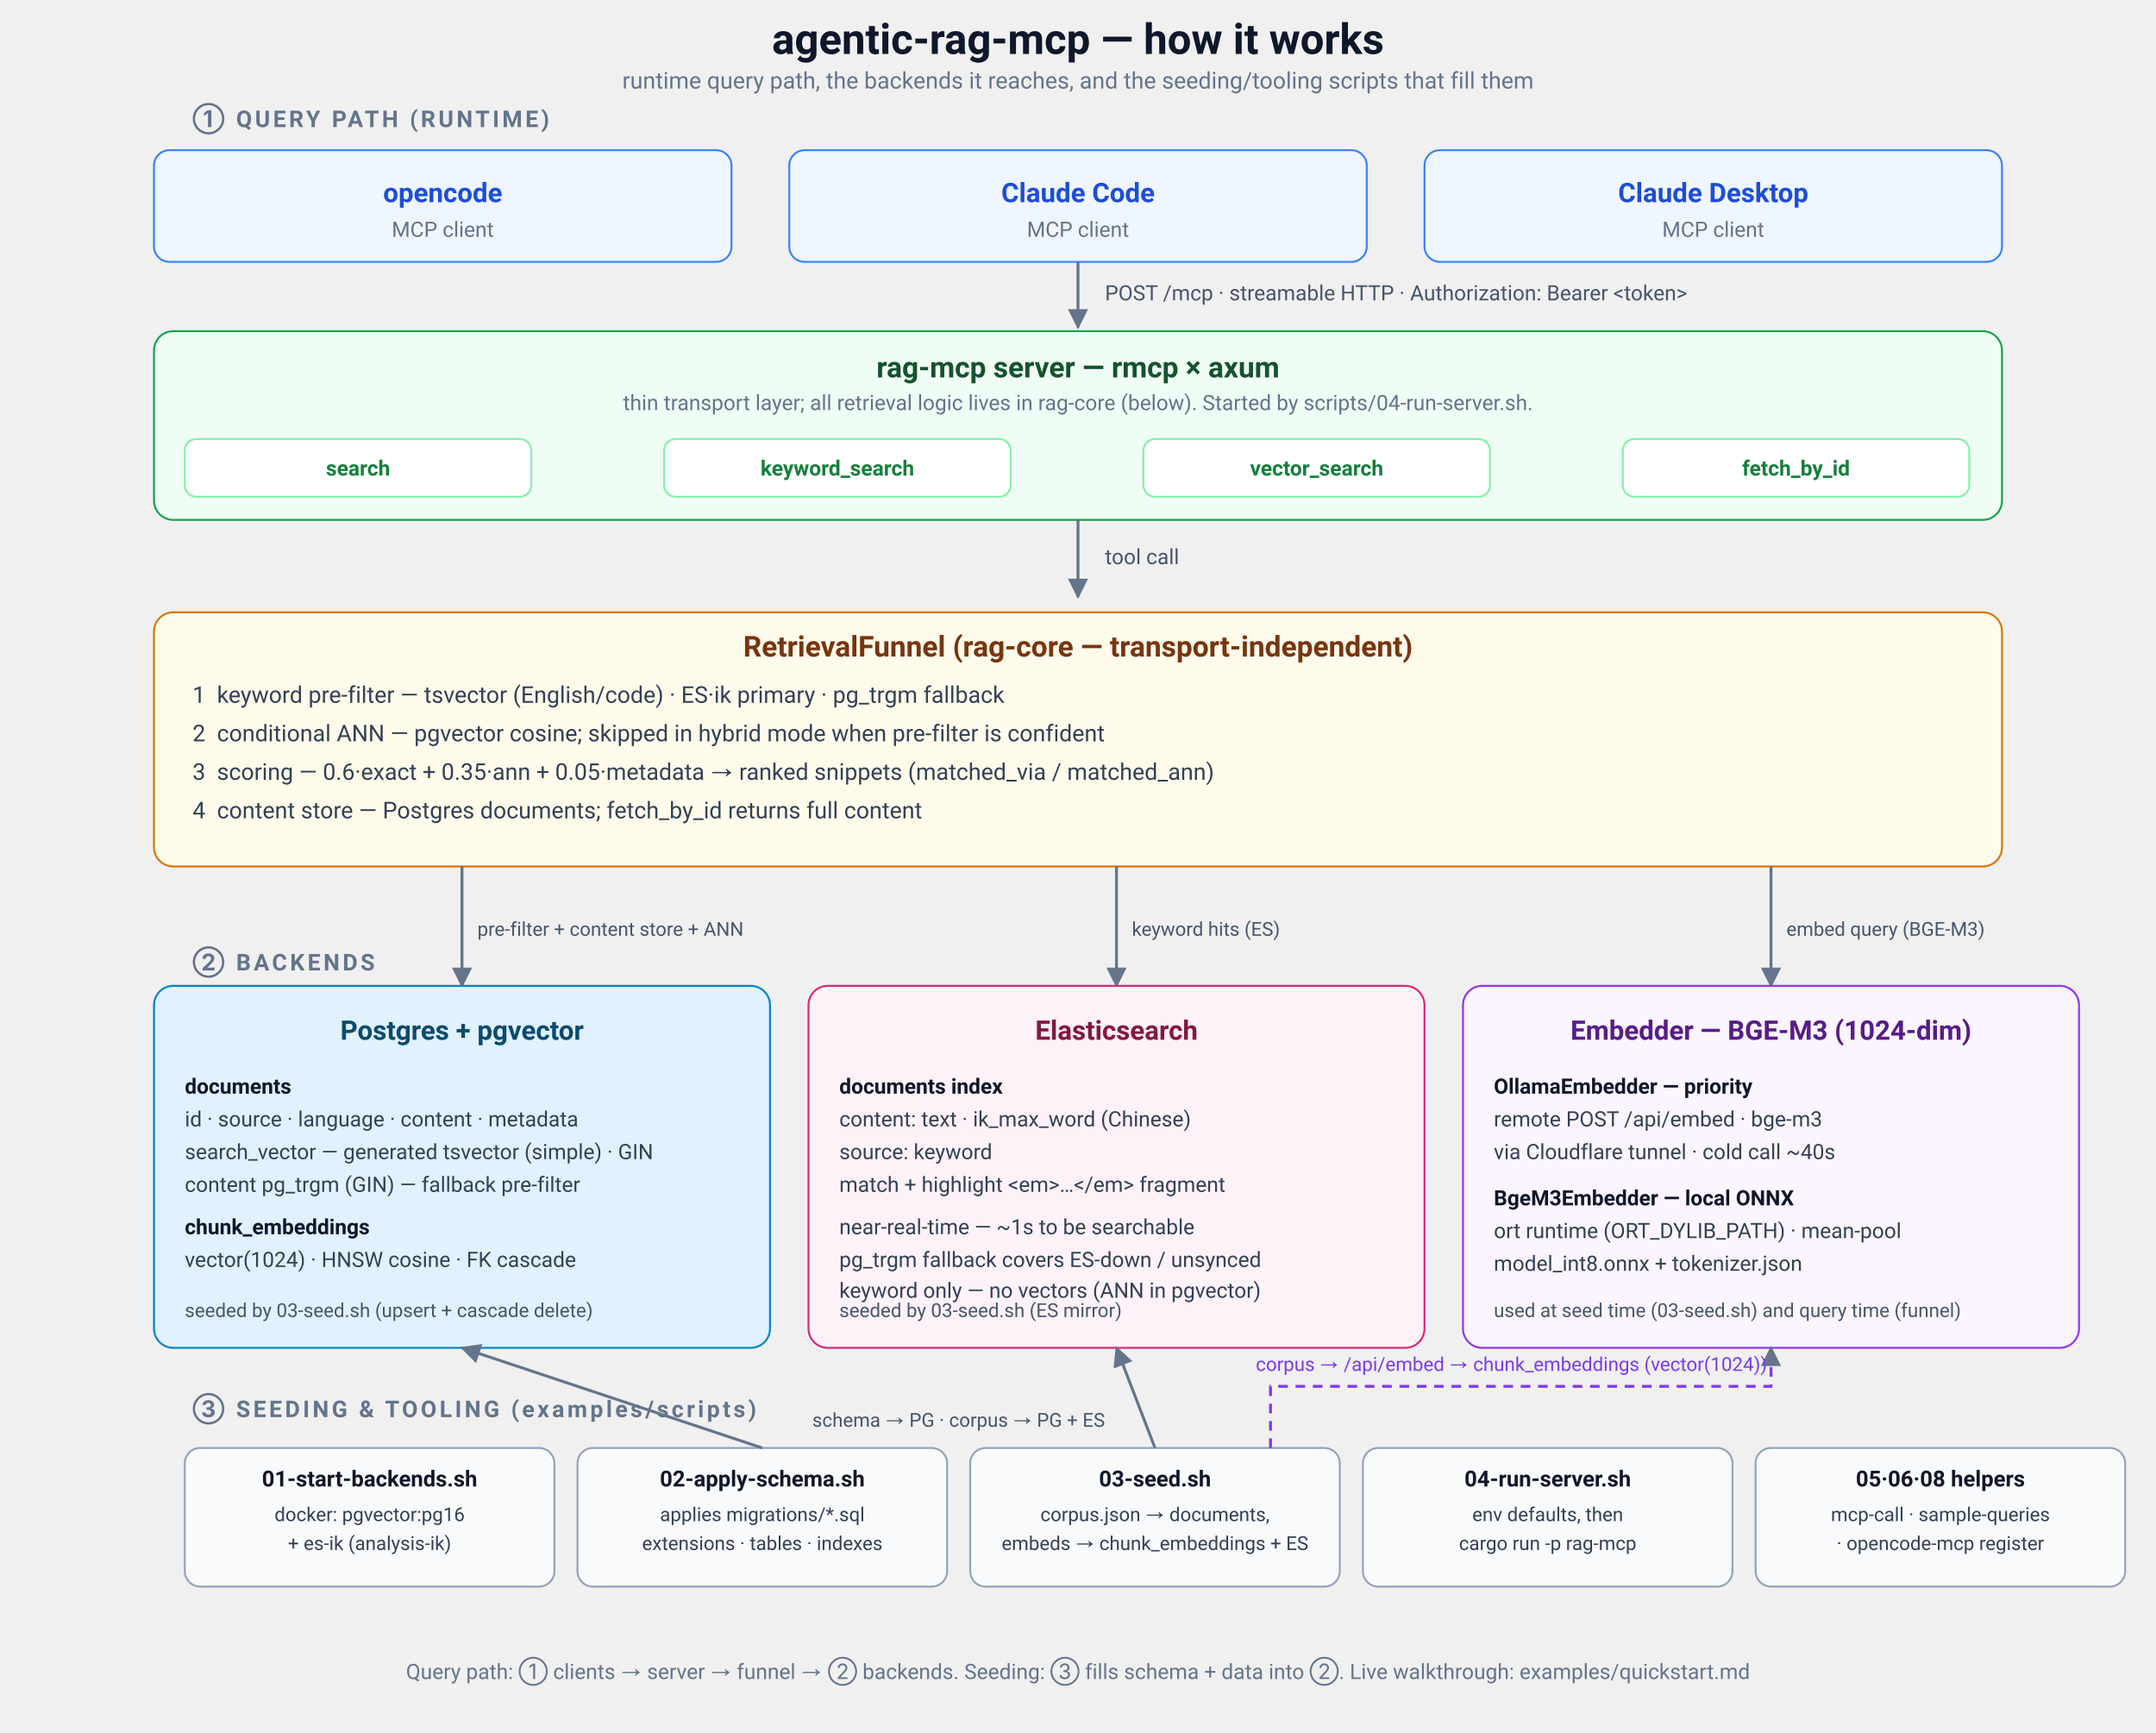
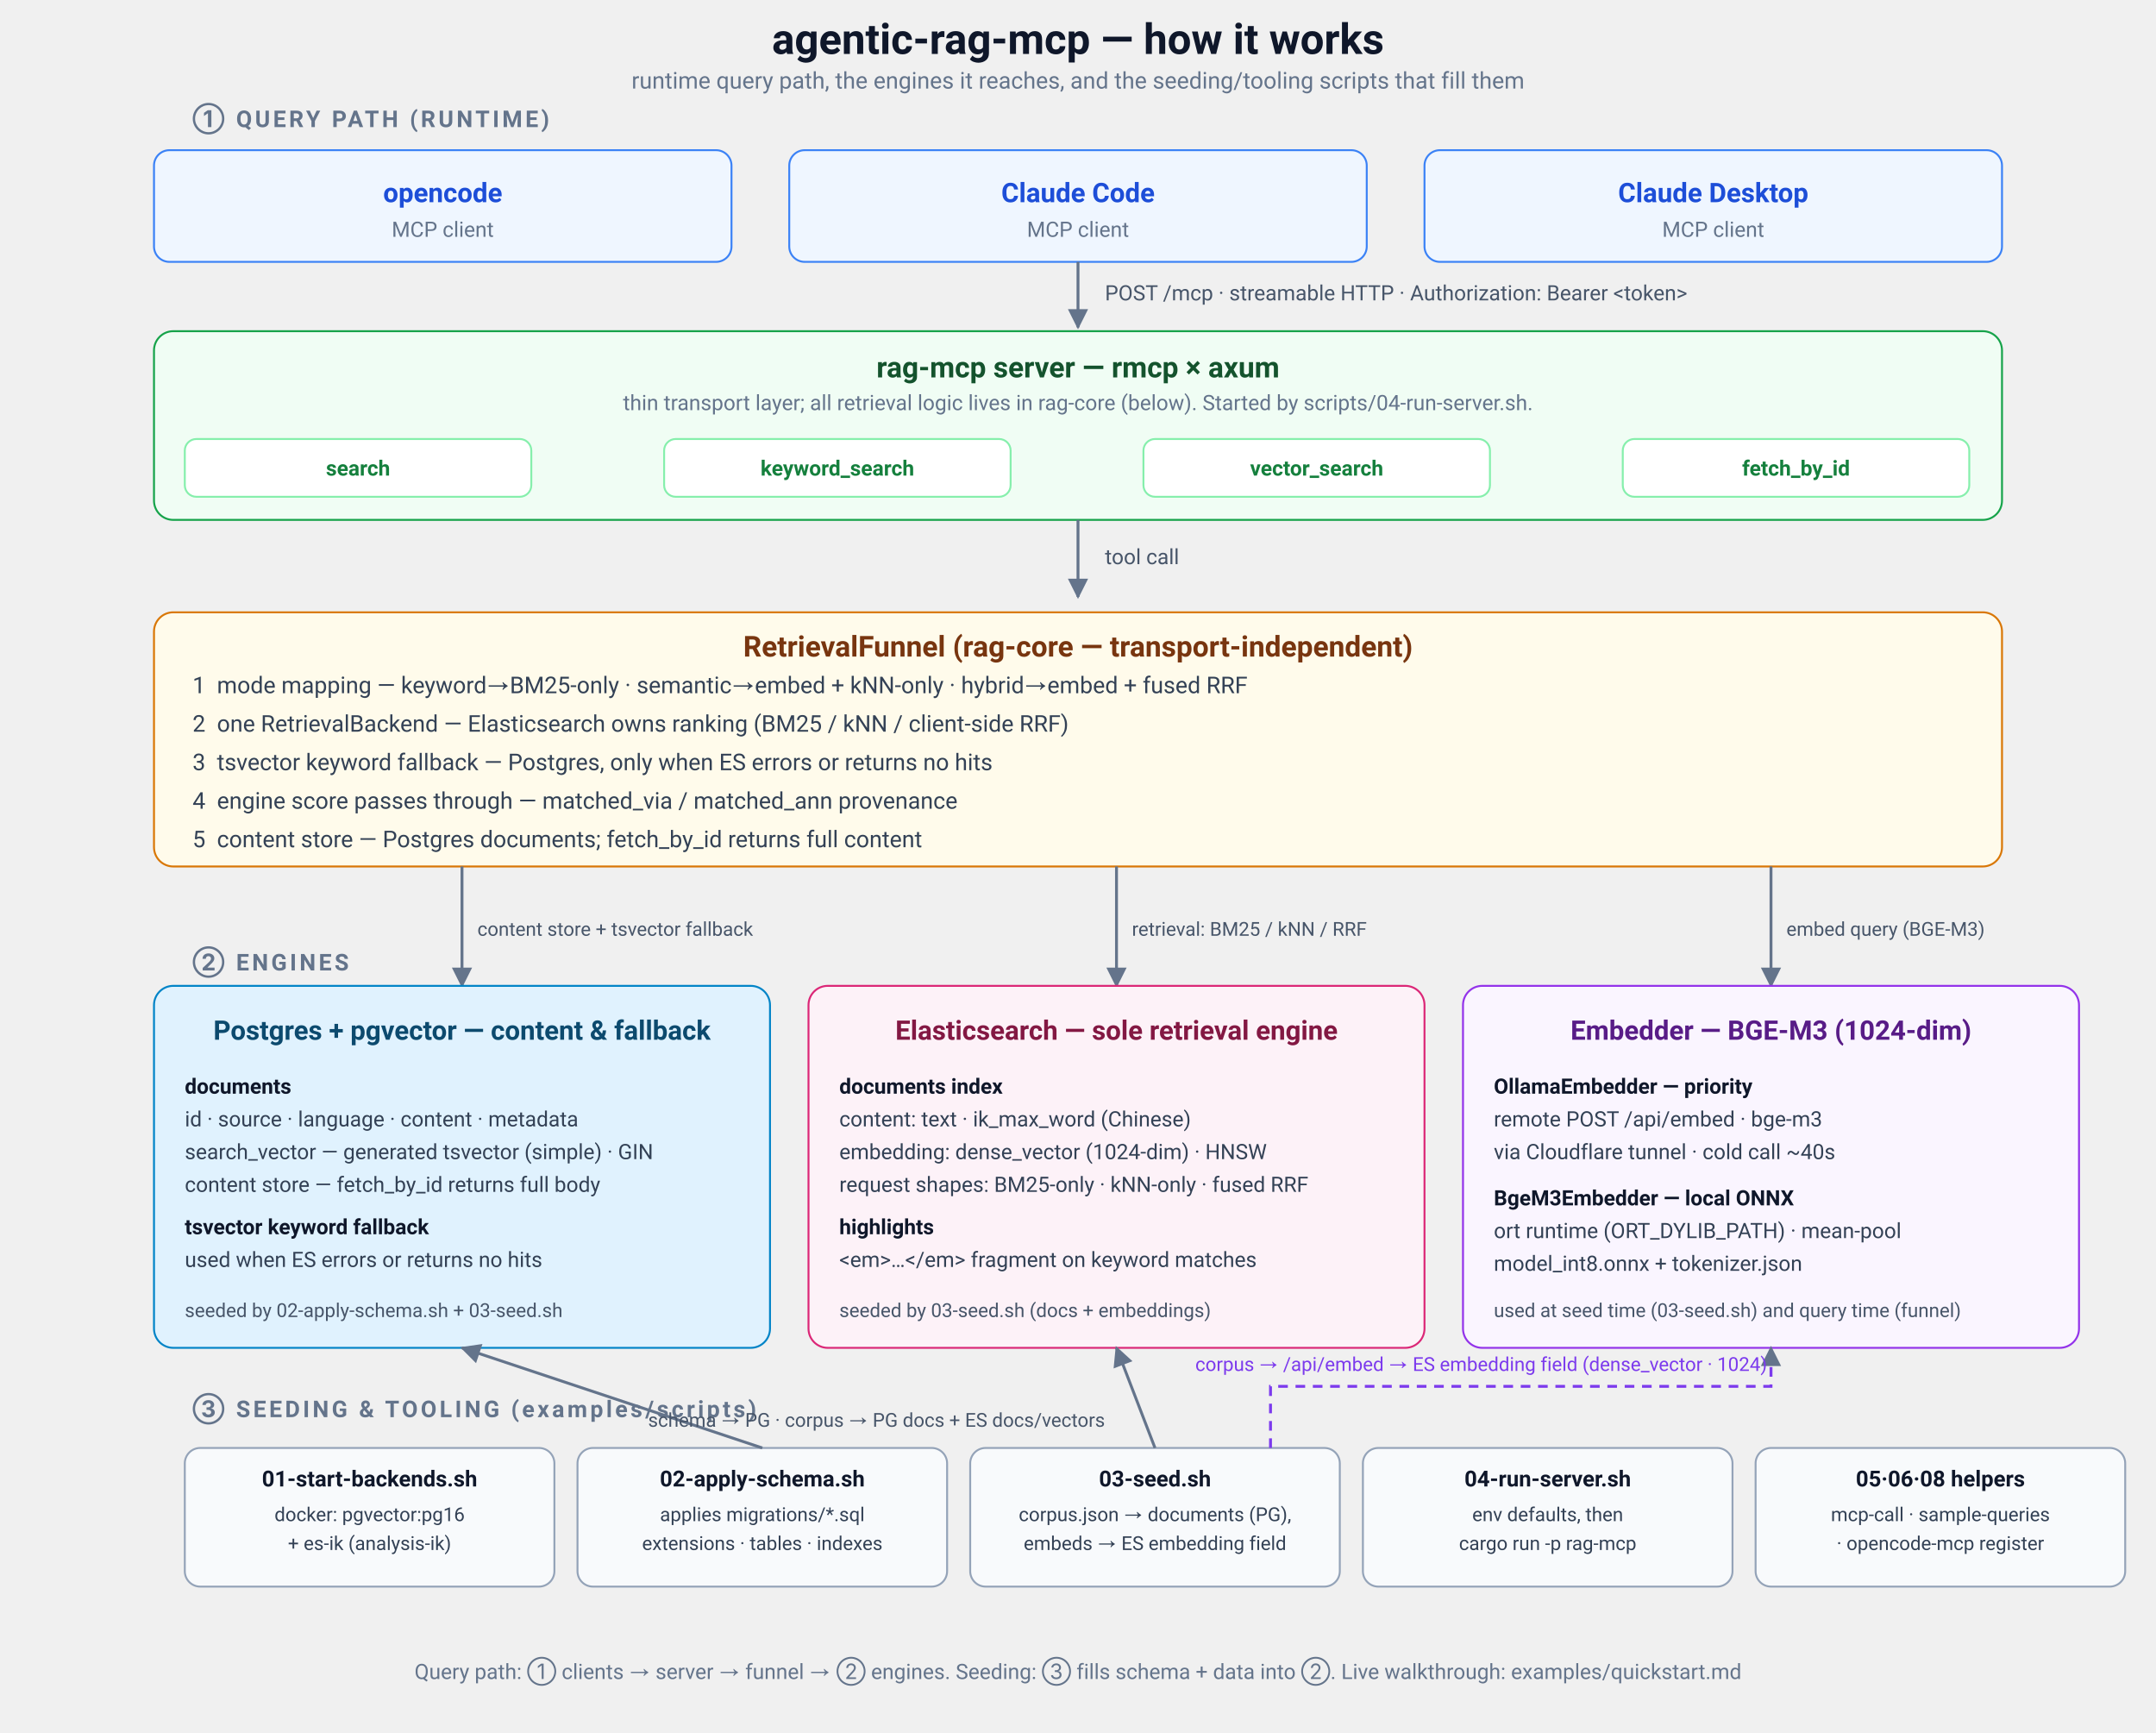
<svg xmlns="http://www.w3.org/2000/svg" viewBox="0 0 1120 900" font-family="ui-sans-serif, system-ui, -apple-system, 'Segoe UI', Roboto, Helvetica, Arial, sans-serif">
  <defs>
    <marker id="arrow" viewBox="0 0 10 10" refX="9" refY="5" markerWidth="7" markerHeight="7" orient="auto">
      <path d="M0,0 L10,5 L0,10 z" fill="#64748b" />
    </marker>
  </defs>
  <text x="560" y="28" text-anchor="middle" font-size="22" font-weight="700" fill="#0f172a">agentic-rag-mcp — how it works</text>
-   <text x="560" y="46" text-anchor="middle" font-size="12" fill="#64748b">runtime query path, the backends it reaches, and the seeding/tooling scripts that fill them</text>
+   <text x="560" y="46" text-anchor="middle" font-size="12" fill="#64748b">runtime query path, the engines it reaches, and the seeding/tooling scripts that fill them</text>
  <text x="100" y="66" font-size="12" font-weight="700" fill="#64748b" letter-spacing="1.5">① QUERY PATH (RUNTIME)</text>
  <g fill="#eff6ff" stroke="#3b82f6">
    <rect x="80" y="78" width="300" height="58" rx="8" />
    <rect x="410" y="78" width="300" height="58" rx="8" />
    <rect x="740" y="78" width="300" height="58" rx="8" />
  </g>
  <text x="230" y="105" text-anchor="middle" font-size="14" font-weight="700" fill="#1d4ed8">opencode</text>
  <text x="230" y="123" text-anchor="middle" font-size="11" fill="#64748b">MCP client</text>
  <text x="560" y="105" text-anchor="middle" font-size="14" font-weight="700" fill="#1d4ed8">Claude Code</text>
  <text x="560" y="123" text-anchor="middle" font-size="11" fill="#64748b">MCP client</text>
  <text x="890" y="105" text-anchor="middle" font-size="14" font-weight="700" fill="#1d4ed8">Claude Desktop</text>
  <text x="890" y="123" text-anchor="middle" font-size="11" fill="#64748b">MCP client</text>
  <line x1="560" y1="136" x2="560" y2="170" stroke="#64748b" stroke-width="1.5" marker-end="url(#arrow)" />
  <text x="574" y="156" font-size="11" fill="#475569">POST /mcp · streamable HTTP · Authorization: Bearer &lt;token&gt;</text>
  <rect x="80" y="172" width="960" height="98" rx="10" fill="#f0fdf4" stroke="#16a34a" />
  <text x="560" y="196" text-anchor="middle" font-size="15" font-weight="700" fill="#14532d">rag-mcp server — rmcp × axum</text>
  <text x="560" y="213" text-anchor="middle" font-size="11" fill="#64748b">thin transport layer; all retrieval logic lives in rag-core (below). Started by scripts/04-run-server.sh.</text>
  <g fill="#ffffff" stroke="#86efac">
    <rect x="96" y="228" width="180" height="30" rx="6" />
    <rect x="345" y="228" width="180" height="30" rx="6" />
    <rect x="594" y="228" width="180" height="30" rx="6" />
    <rect x="843" y="228" width="180" height="30" rx="6" />
  </g>
  <text x="186" y="247" text-anchor="middle" font-size="11" font-weight="600" fill="#15803d">search</text>
  <text x="435" y="247" text-anchor="middle" font-size="11" font-weight="600" fill="#15803d">keyword_search</text>
  <text x="684" y="247" text-anchor="middle" font-size="11" font-weight="600" fill="#15803d">vector_search</text>
  <text x="933" y="247" text-anchor="middle" font-size="11" font-weight="600" fill="#15803d">fetch_by_id</text>
  <line x1="560" y1="270" x2="560" y2="310" stroke="#64748b" stroke-width="1.5" marker-end="url(#arrow)" />
  <text x="574" y="293" font-size="11" fill="#475569">tool call</text>
  <rect x="80" y="318" width="960" height="132" rx="10" fill="#fffbeb" stroke="#d97706" />
  <text x="560" y="341" text-anchor="middle" font-size="15" font-weight="700" fill="#78350f">RetrievalFunnel (rag-core — transport-independent)</text>
-   <text x="100" y="365" font-size="12" fill="#334155">1  keyword pre-filter — tsvector (English/code) · ES·ik primary · pg_trgm fallback</text>
-   <text x="100" y="385" font-size="12" fill="#334155">2  conditional ANN — pgvector cosine; skipped in hybrid mode when pre-filter is confident</text>
-   <text x="100" y="405" font-size="12" fill="#334155">3  scoring — 0.6·exact + 0.35·ann + 0.05·metadata → ranked snippets (matched_via / matched_ann)</text>
-   <text x="100" y="425" font-size="12" fill="#334155">4  content store — Postgres documents; fetch_by_id returns full content</text>
+   <text x="100" y="360" font-size="12" fill="#334155">1  mode mapping — keyword→BM25-only · semantic→embed + kNN-only · hybrid→embed + fused RRF</text>
+   <text x="100" y="380" font-size="12" fill="#334155">2  one RetrievalBackend — Elasticsearch owns ranking (BM25 / kNN / client-side RRF)</text>
+   <text x="100" y="400" font-size="12" fill="#334155">3  tsvector keyword fallback — Postgres, only when ES errors or returns no hits</text>
+   <text x="100" y="420" font-size="12" fill="#334155">4  engine score passes through — matched_via / matched_ann provenance</text>
+   <text x="100" y="440" font-size="12" fill="#334155">5  content store — Postgres documents; fetch_by_id returns full content</text>
  <line x1="240" y1="450" x2="240" y2="512" stroke="#64748b" stroke-width="1.5" marker-end="url(#arrow)" />
  <line x1="580" y1="450" x2="580" y2="512" stroke="#64748b" stroke-width="1.5" marker-end="url(#arrow)" />
  <line x1="920" y1="450" x2="920" y2="512" stroke="#64748b" stroke-width="1.5" marker-end="url(#arrow)" />
-   <text x="248" y="486" font-size="10" fill="#475569">pre-filter + content store + ANN</text>
-   <text x="588" y="486" font-size="10" fill="#475569">keyword hits (ES)</text>
+   <text x="248" y="486" font-size="10" fill="#475569">content store + tsvector fallback</text>
+   <text x="588" y="486" font-size="10" fill="#475569">retrieval: BM25 / kNN / RRF</text>
  <text x="928" y="486" font-size="10" fill="#475569">embed query (BGE-M3)</text>
-   <text x="100" y="504" font-size="12" font-weight="700" fill="#64748b" letter-spacing="1.5">② BACKENDS</text>
+   <text x="100" y="504" font-size="12" font-weight="700" fill="#64748b" letter-spacing="1.5">② ENGINES</text>
  <rect x="80" y="512" width="320" height="188" rx="10" fill="#e0f2fe" stroke="#0284c7" />
-   <text x="240" y="540" text-anchor="middle" font-size="14" font-weight="700" fill="#0c4a6e">Postgres + pgvector</text>
+   <text x="240" y="540" text-anchor="middle" font-size="14" font-weight="700" fill="#0c4a6e">Postgres + pgvector — content &amp; fallback</text>
  <text x="96" y="568" font-size="11" font-weight="600" fill="#0f172a">documents</text>
  <text x="96" y="585" font-size="11" fill="#334155">id · source · language · content · metadata</text>
  <text x="96" y="602" font-size="11" fill="#334155">search_vector — generated tsvector (simple) · GIN</text>
-   <text x="96" y="619" font-size="11" fill="#334155">content pg_trgm (GIN) — fallback pre-filter</text>
-   <text x="96" y="641" font-size="11" font-weight="600" fill="#0f172a">chunk_embeddings</text>
-   <text x="96" y="658" font-size="11" fill="#334155">vector(1024) · HNSW cosine · FK cascade</text>
-   <text x="96" y="684" font-size="10" fill="#475569">seeded by 03-seed.sh (upsert + cascade delete)</text>
+   <text x="96" y="619" font-size="11" fill="#334155">content store — fetch_by_id returns full body</text>
+   <text x="96" y="641" font-size="11" font-weight="600" fill="#0f172a">tsvector keyword fallback</text>
+   <text x="96" y="658" font-size="11" fill="#334155">used when ES errors or returns no hits</text>
+   <text x="96" y="684" font-size="10" fill="#475569">seeded by 02-apply-schema.sh + 03-seed.sh</text>
  <rect x="420" y="512" width="320" height="188" rx="10" fill="#fdf2f8" stroke="#db2777" />
-   <text x="580" y="540" text-anchor="middle" font-size="14" font-weight="700" fill="#831843">Elasticsearch</text>
+   <text x="580" y="540" text-anchor="middle" font-size="14" font-weight="700" fill="#831843">Elasticsearch — sole retrieval engine</text>
  <text x="436" y="568" font-size="11" font-weight="600" fill="#0f172a">documents index</text>
  <text x="436" y="585" font-size="11" fill="#334155">content: text · ik_max_word (Chinese)</text>
-   <text x="436" y="602" font-size="11" fill="#334155">source: keyword</text>
-   <text x="436" y="619" font-size="11" fill="#334155">match + highlight &lt;em&gt;…&lt;/em&gt; fragment</text>
-   <text x="436" y="641" font-size="11" fill="#334155">near-real-time — ~1s to be searchable</text>
-   <text x="436" y="658" font-size="11" fill="#334155">pg_trgm fallback covers ES-down / unsynced</text>
-   <text x="436" y="674" font-size="11" fill="#334155">keyword only — no vectors (ANN in pgvector)</text>
-   <text x="436" y="684" font-size="10" fill="#475569">seeded by 03-seed.sh (ES mirror)</text>
+   <text x="436" y="602" font-size="11" fill="#334155">embedding: dense_vector (1024-dim) · HNSW</text>
+   <text x="436" y="619" font-size="11" fill="#334155">request shapes: BM25-only · kNN-only · fused RRF</text>
+   <text x="436" y="641" font-size="11" font-weight="600" fill="#0f172a">highlights</text>
+   <text x="436" y="658" font-size="11" fill="#334155">&lt;em&gt;…&lt;/em&gt; fragment on keyword matches</text>
+   <text x="436" y="684" font-size="10" fill="#475569">seeded by 03-seed.sh (docs + embeddings)</text>
  <rect x="760" y="512" width="320" height="188" rx="10" fill="#faf5ff" stroke="#9333ea" />
  <text x="920" y="540" text-anchor="middle" font-size="14" font-weight="700" fill="#581c87">Embedder — BGE-M3 (1024-dim)</text>
  <text x="776" y="568" font-size="11" font-weight="600" fill="#0f172a">OllamaEmbedder — priority</text>
  <text x="776" y="585" font-size="11" fill="#334155">remote POST /api/embed · bge-m3</text>
  <text x="776" y="602" font-size="11" fill="#334155">via Cloudflare tunnel · cold call ~40s</text>
  <text x="776" y="626" font-size="11" font-weight="600" fill="#0f172a">BgeM3Embedder — local ONNX</text>
  <text x="776" y="643" font-size="11" fill="#334155">ort runtime (ORT_DYLIB_PATH) · mean-pool</text>
  <text x="776" y="660" font-size="11" fill="#334155">model_int8.onnx + tokenizer.json</text>
  <text x="776" y="684" font-size="10" fill="#475569">used at seed time (03-seed.sh) and query time (funnel)</text>
  <text x="100" y="736" font-size="12" font-weight="700" fill="#64748b" letter-spacing="1.5">③ SEEDING &amp; TOOLING (examples/scripts)</text>
  <g fill="#f8fafc" stroke="#94a3b8">
    <rect x="96" y="752" width="192" height="72" rx="8" />
    <rect x="300" y="752" width="192" height="72" rx="8" />
    <rect x="504" y="752" width="192" height="72" rx="8" />
    <rect x="708" y="752" width="192" height="72" rx="8" />
    <rect x="912" y="752" width="192" height="72" rx="8" />
  </g>
  <text x="192" y="772" text-anchor="middle" font-size="11.5" font-weight="700" fill="#0f172a">01-start-backends.sh</text>
  <text x="192" y="790" text-anchor="middle" font-size="10" fill="#334155">docker: pgvector:pg16</text>
  <text x="192" y="805" text-anchor="middle" font-size="10" fill="#334155">+ es-ik (analysis-ik)</text>
  <text x="396" y="772" text-anchor="middle" font-size="11.5" font-weight="700" fill="#0f172a">02-apply-schema.sh</text>
  <text x="396" y="790" text-anchor="middle" font-size="10" fill="#334155">applies migrations/*.sql</text>
  <text x="396" y="805" text-anchor="middle" font-size="10" fill="#334155">extensions · tables · indexes</text>
  <text x="600" y="772" text-anchor="middle" font-size="11.5" font-weight="700" fill="#0f172a">03-seed.sh</text>
-   <text x="600" y="790" text-anchor="middle" font-size="10" fill="#334155">corpus.json → documents,</text>
-   <text x="600" y="805" text-anchor="middle" font-size="10" fill="#334155">embeds → chunk_embeddings + ES</text>
+   <text x="600" y="790" text-anchor="middle" font-size="10" fill="#334155">corpus.json → documents (PG),</text>
+   <text x="600" y="805" text-anchor="middle" font-size="10" fill="#334155">embeds → ES embedding field</text>
  <text x="804" y="772" text-anchor="middle" font-size="11.5" font-weight="700" fill="#0f172a">04-run-server.sh</text>
  <text x="804" y="790" text-anchor="middle" font-size="10" fill="#334155">env defaults, then</text>
  <text x="804" y="805" text-anchor="middle" font-size="10" fill="#334155">cargo run -p rag-mcp</text>
  <text x="1008" y="772" text-anchor="middle" font-size="11.5" font-weight="700" fill="#0f172a">05·06·08 helpers</text>
  <text x="1008" y="790" text-anchor="middle" font-size="10" fill="#334155">mcp-call · sample-queries</text>
  <text x="1008" y="805" text-anchor="middle" font-size="10" fill="#334155">· opencode-mcp register</text>
  <line x1="600" y1="752" x2="580" y2="700" stroke="#64748b" stroke-width="1.5" marker-end="url(#arrow)" />
  <line x1="396" y1="752" x2="240" y2="700" stroke="#64748b" stroke-width="1.5" marker-end="url(#arrow)" />
  <polyline points="660,752 660,720 920,720 920,700" fill="none" stroke="#7c3aed" stroke-width="1.5" stroke-dasharray="5,4" marker-end="url(#arrow)" />
-   <text x="574" y="741" text-anchor="end" font-size="10" fill="#475569">schema → PG · corpus → PG + ES</text>
-   <text x="918" y="712" text-anchor="end" font-size="10" fill="#7c3aed">corpus → /api/embed → chunk_embeddings (vector(1024))</text>
-   <text x="560" y="872" text-anchor="middle" font-size="11" fill="#64748b">Query path: ① clients → server → funnel → ② backends.  Seeding: ③ fills schema + data into ②.  Live walkthrough: examples/quickstart.md</text>
+   <text x="574" y="741" text-anchor="end" font-size="10" fill="#475569">schema → PG · corpus → PG docs + ES docs/vectors</text>
+   <text x="918" y="712" text-anchor="end" font-size="10" fill="#7c3aed">corpus → /api/embed → ES embedding field (dense_vector · 1024)</text>
+   <text x="560" y="872" text-anchor="middle" font-size="11" fill="#64748b">Query path: ① clients → server → funnel → ② engines.  Seeding: ③ fills schema + data into ②.  Live walkthrough: examples/quickstart.md</text>
</svg>
